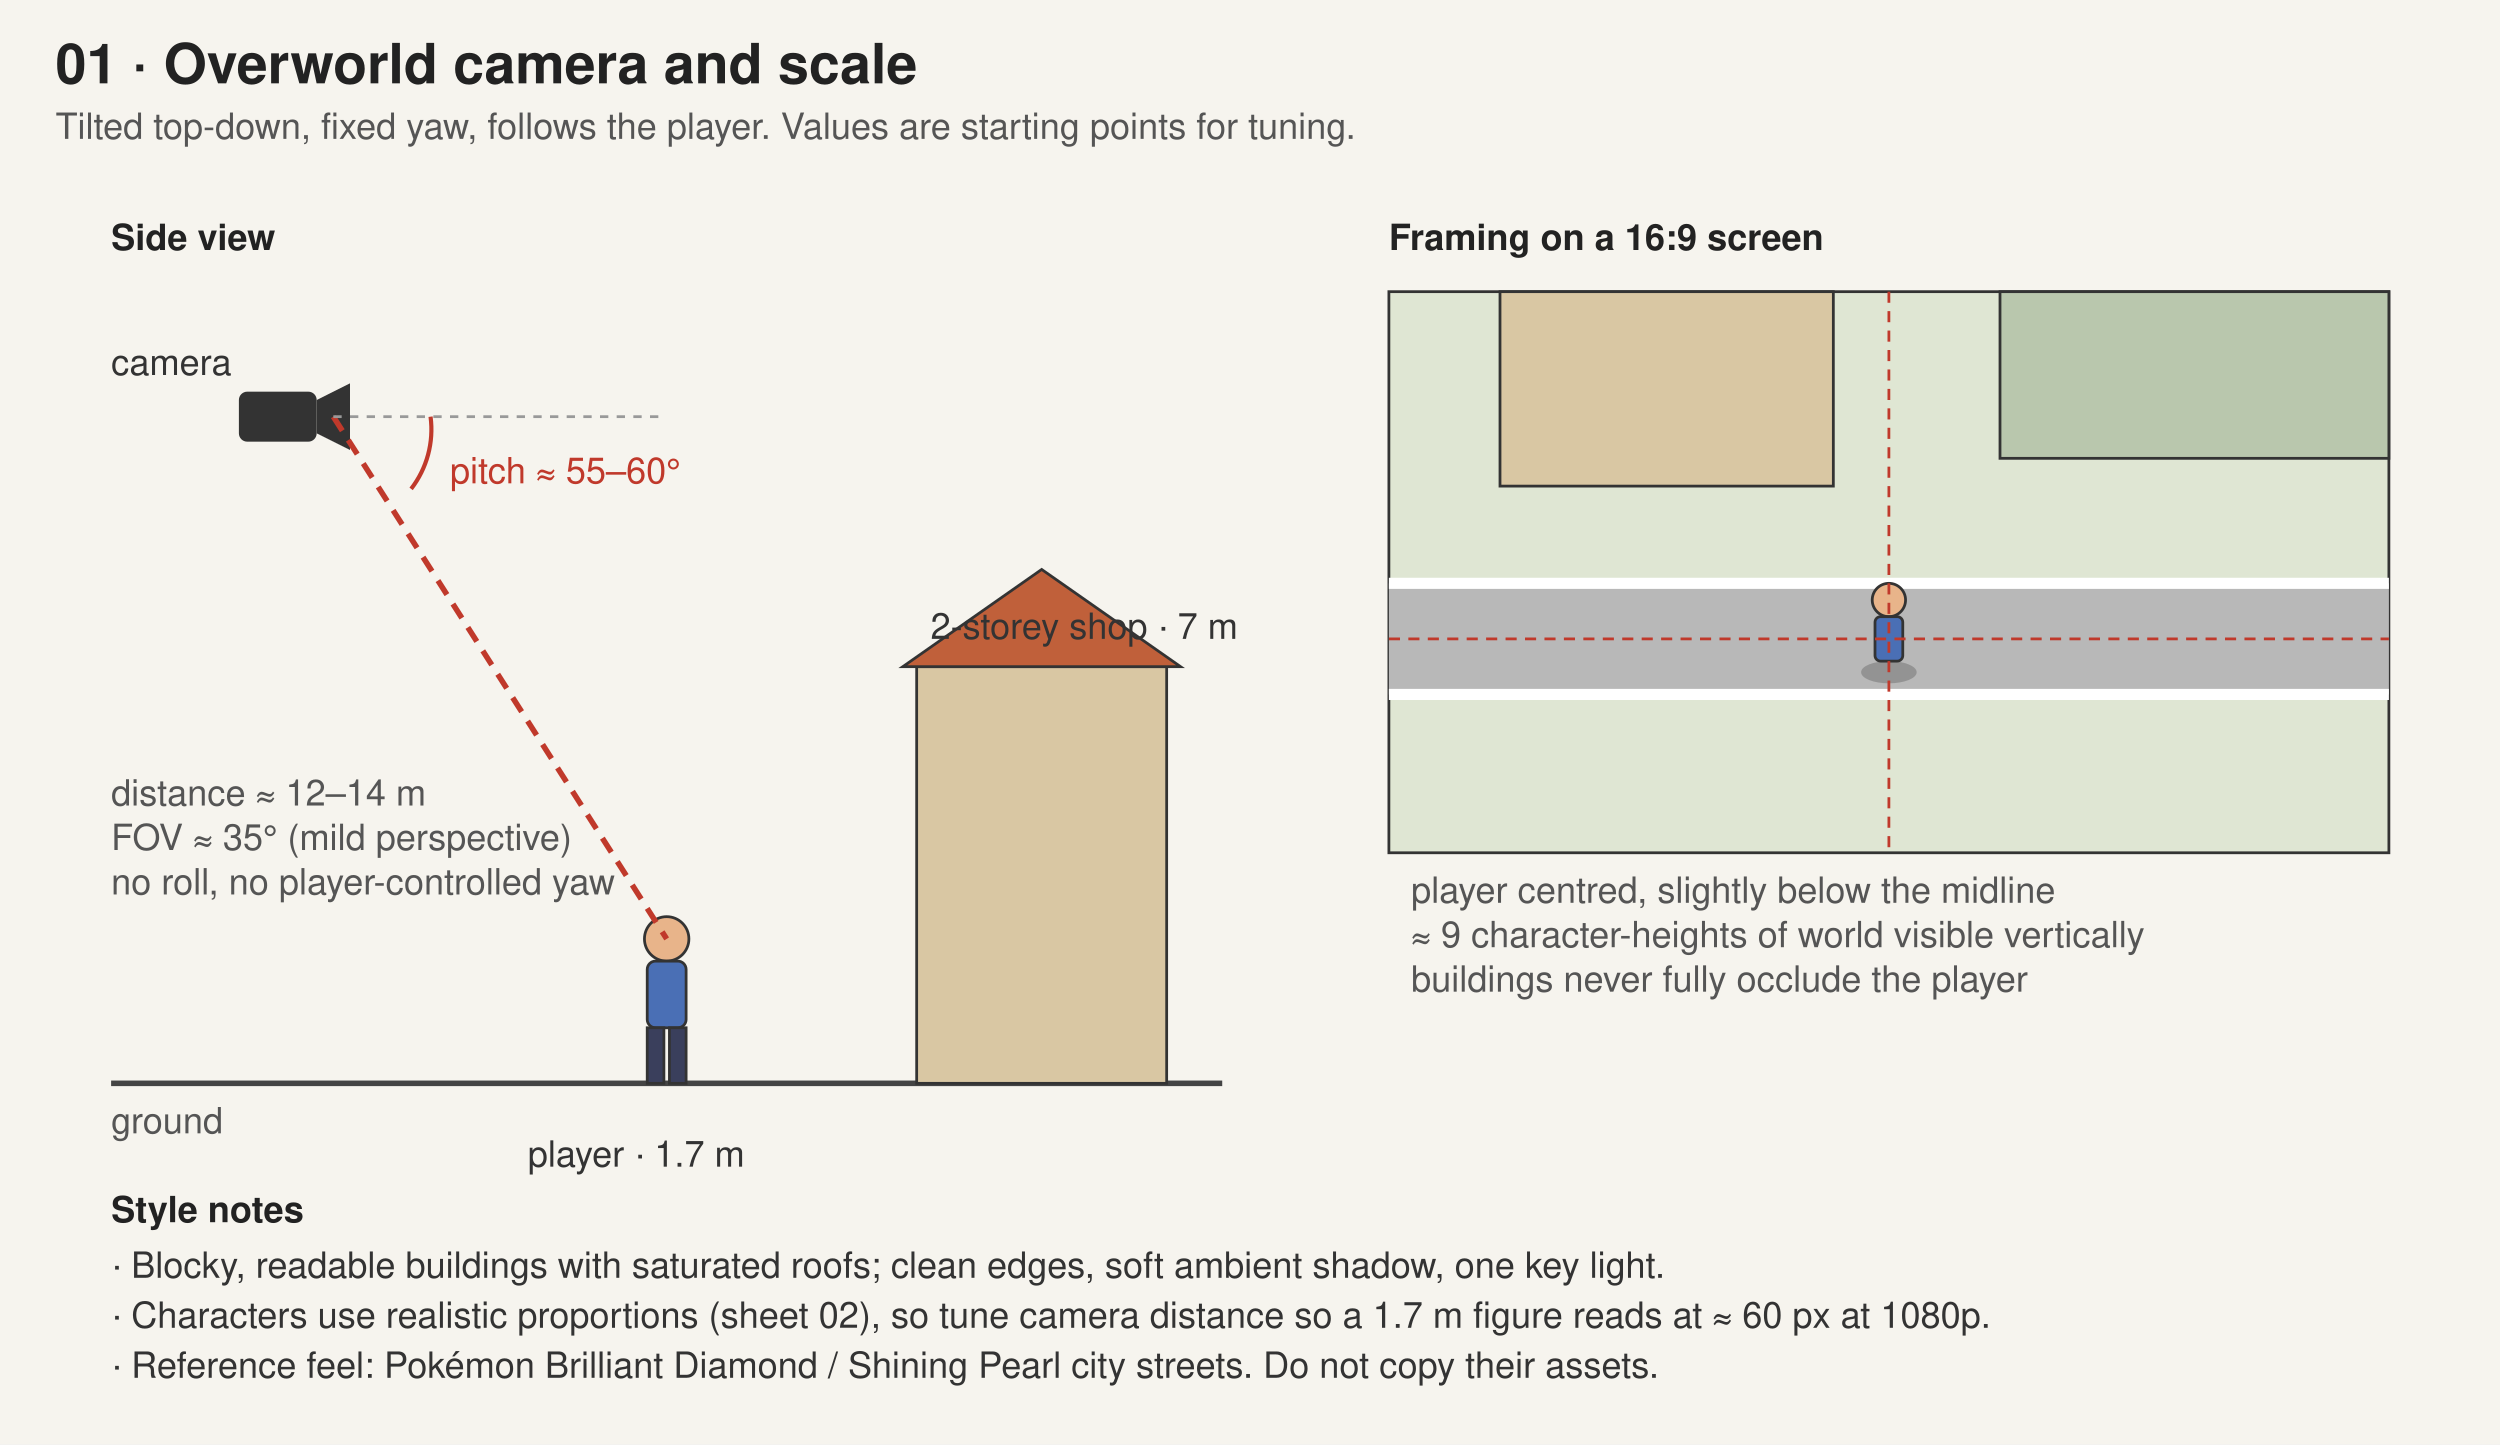
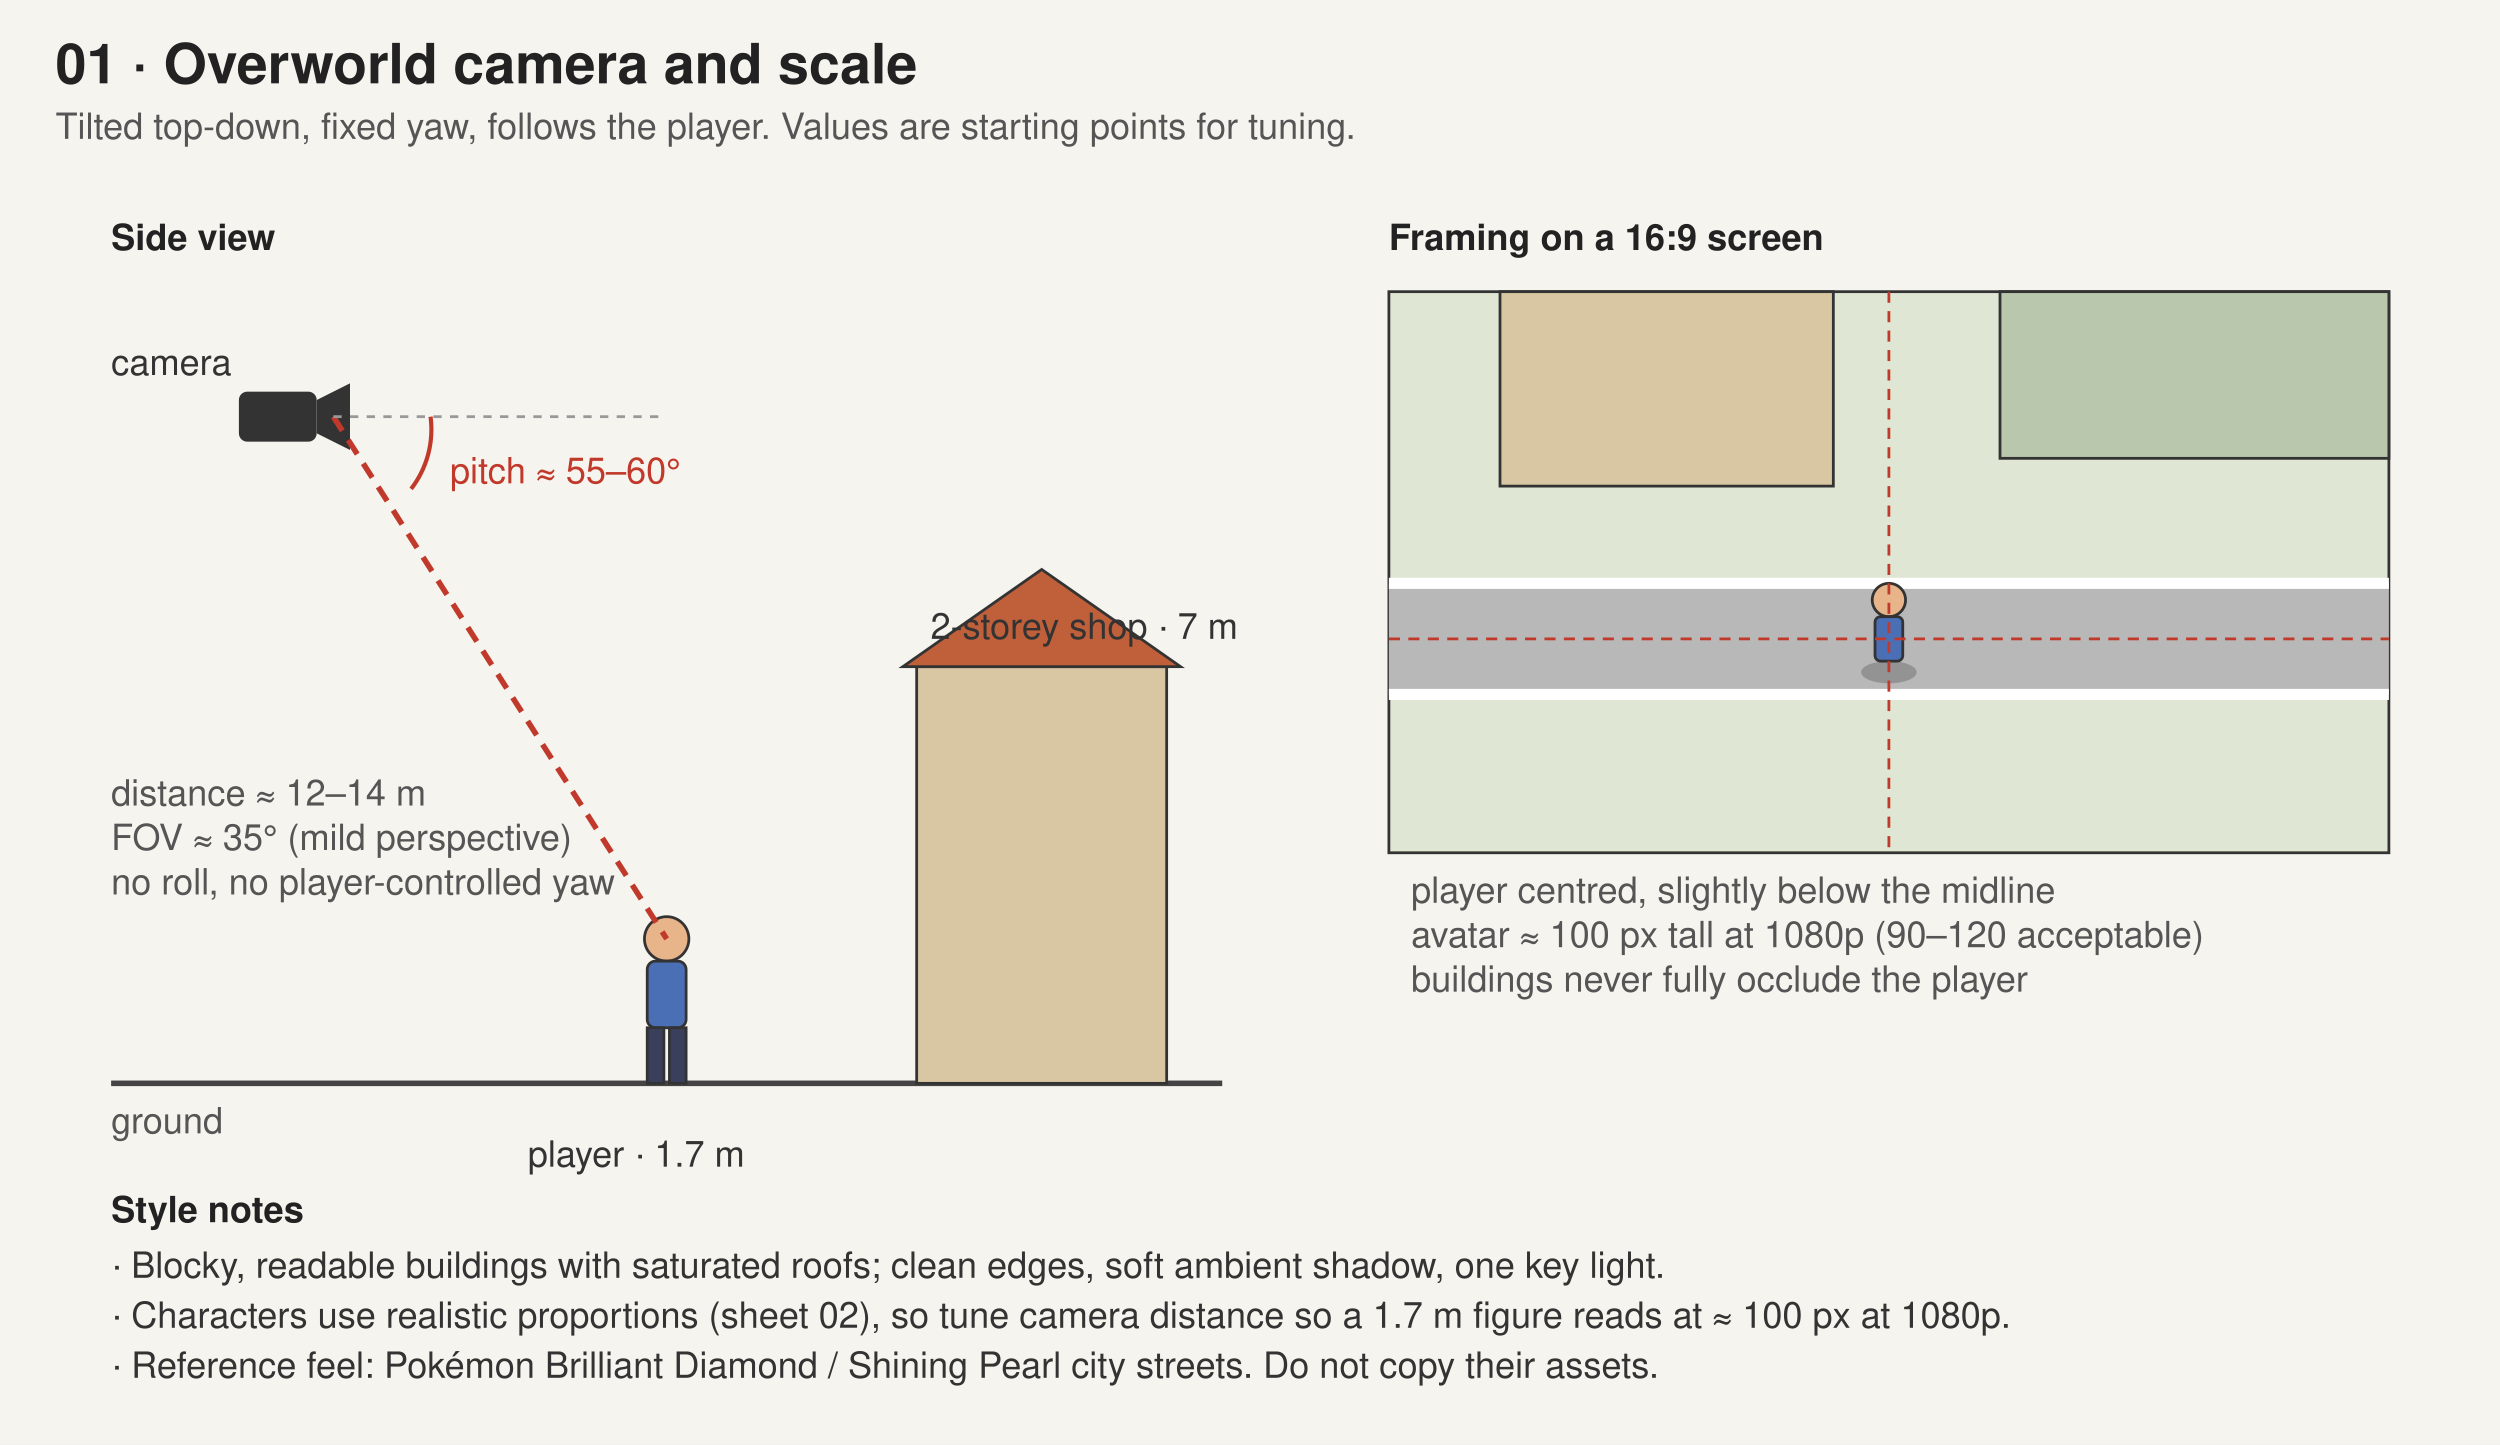
<svg xmlns="http://www.w3.org/2000/svg" viewBox="0 0 900 520" font-family="Helvetica, Arial, sans-serif" font-size="13">
  <rect width="900" height="520" fill="#f6f4ee" />
  <text x="20" y="30" font-size="20" font-weight="bold" fill="#222">01 · Overworld camera and scale</text>
  <text x="20" y="50" fill="#555">Tilted top-down, fixed yaw, follows the player. Values are starting points for tuning.</text>
  <g transform="translate(40,90)">
    <text x="0" y="0" font-weight="bold" fill="#222">Side view</text>
    <line x1="0" y1="300" x2="400" y2="300" stroke="#444" stroke-width="2" />
    <text x="0" y="318" fill="#555">ground</text>
    <g transform="translate(200,300)">
      <circle cx="0" cy="-52" r="8" fill="#e8b48a" stroke="#333" />
      <rect x="-7" y="-44" width="14" height="24" rx="3" fill="#4a6fb5" stroke="#333" />
      <rect x="-7" y="-20" width="6" height="20" fill="#3a3f5c" stroke="#333" />
      <rect x="1" y="-20" width="6" height="20" fill="#3a3f5c" stroke="#333" />
    </g>
    <text x="150" y="330" fill="#333">player · 1.7 m</text>
    <rect x="290" y="150" width="90" height="150" fill="#d9c7a3" stroke="#333" />
    <polygon points="285,150 335,115 385,150" fill="#c0603a" stroke="#333" />
    <text x="295" y="140" fill="#333">2-storey shop · 7 m</text>
    <g transform="translate(60,60)">
      <rect x="-14" y="-9" width="28" height="18" rx="3" fill="#333" />
      <polygon points="14,-6 26,-12 26,12 14,6" fill="#333" />
    </g>
    <line x1="80" y1="60" x2="200" y2="248" stroke="#c0392b" stroke-width="2" stroke-dasharray="6 4" />
    <path d="M80,60 L200,60" stroke="#999" stroke-dasharray="3 3" />
    <path d="M115,60 A35,35 0 0 1 108,86" fill="none" stroke="#c0392b" stroke-width="1.5" />
    <text x="122" y="84" fill="#c0392b">pitch ≈ 55–60°</text>
    <text x="0" y="45" fill="#333">camera</text>
    <text x="0" y="200" fill="#555">distance ≈ 12–14 m</text>
    <text x="0" y="216" fill="#555">FOV ≈ 35° (mild perspective)</text>
    <text x="0" y="232" fill="#555">no roll, no player-controlled yaw</text>
  </g>
  <g transform="translate(500,90)">
    <text x="0" y="0" font-weight="bold" fill="#222">Framing on a 16:9 screen</text>
    <rect x="0" y="15" width="360" height="202" fill="#dfe6d3" stroke="#333" />
    <rect x="40" y="15" width="120" height="70" fill="#d9c7a3" stroke="#333" />
    <rect x="220" y="15" width="140" height="60" fill="#b9c7ad" stroke="#333" />
    <rect x="0" y="120" width="360" height="40" fill="#b8b8b8" />
    <rect x="0" y="118" width="360" height="4" fill="#ffffff" />
    <rect x="0" y="158" width="360" height="4" fill="#ffffff" />
    <g transform="translate(180,140)">
      <ellipse cx="0" cy="12" rx="10" ry="4" fill="#0003" />
      <circle cx="0" cy="-14" r="6" fill="#e8b48a" stroke="#333" />
      <rect x="-5" y="-8" width="10" height="16" rx="2" fill="#4a6fb5" stroke="#333" />
    </g>
    <line x1="180" y1="15" x2="180" y2="217" stroke="#c0392b" stroke-dasharray="4 3" />
    <line x1="0" y1="140" x2="360" y2="140" stroke="#c0392b" stroke-dasharray="4 3" />
    <text x="8" y="235" fill="#555">player centred, slightly below the midline</text>
-     <text x="8" y="251" fill="#555">≈ 9 character-heights of world visible vertically</text>
+     <text x="8" y="251" fill="#555">avatar ≈ 100 px tall at 1080p (90–120 acceptable)</text>
    <text x="8" y="267" fill="#555">buildings never fully occlude the player</text>
  </g>
  <g transform="translate(40,440)">
    <text x="0" y="0" font-weight="bold" fill="#222">Style notes</text>
    <text x="0" y="20" fill="#333">· Blocky, readable buildings with saturated roofs; clean edges, soft ambient shadow, one key light.</text>
-     <text x="0" y="38" fill="#333">· Characters use realistic proportions (sheet 02), so tune camera distance so a 1.7 m figure reads at ≈ 60 px at 1080p.</text>
+     <text x="0" y="38" fill="#333">· Characters use realistic proportions (sheet 02), so tune camera distance so a 1.7 m figure reads at ≈ 100 px at 1080p.</text>
    <text x="0" y="56" fill="#333">· Reference feel: Pokémon Brilliant Diamond / Shining Pearl city streets. Do not copy their assets.</text>
  </g>
</svg>
